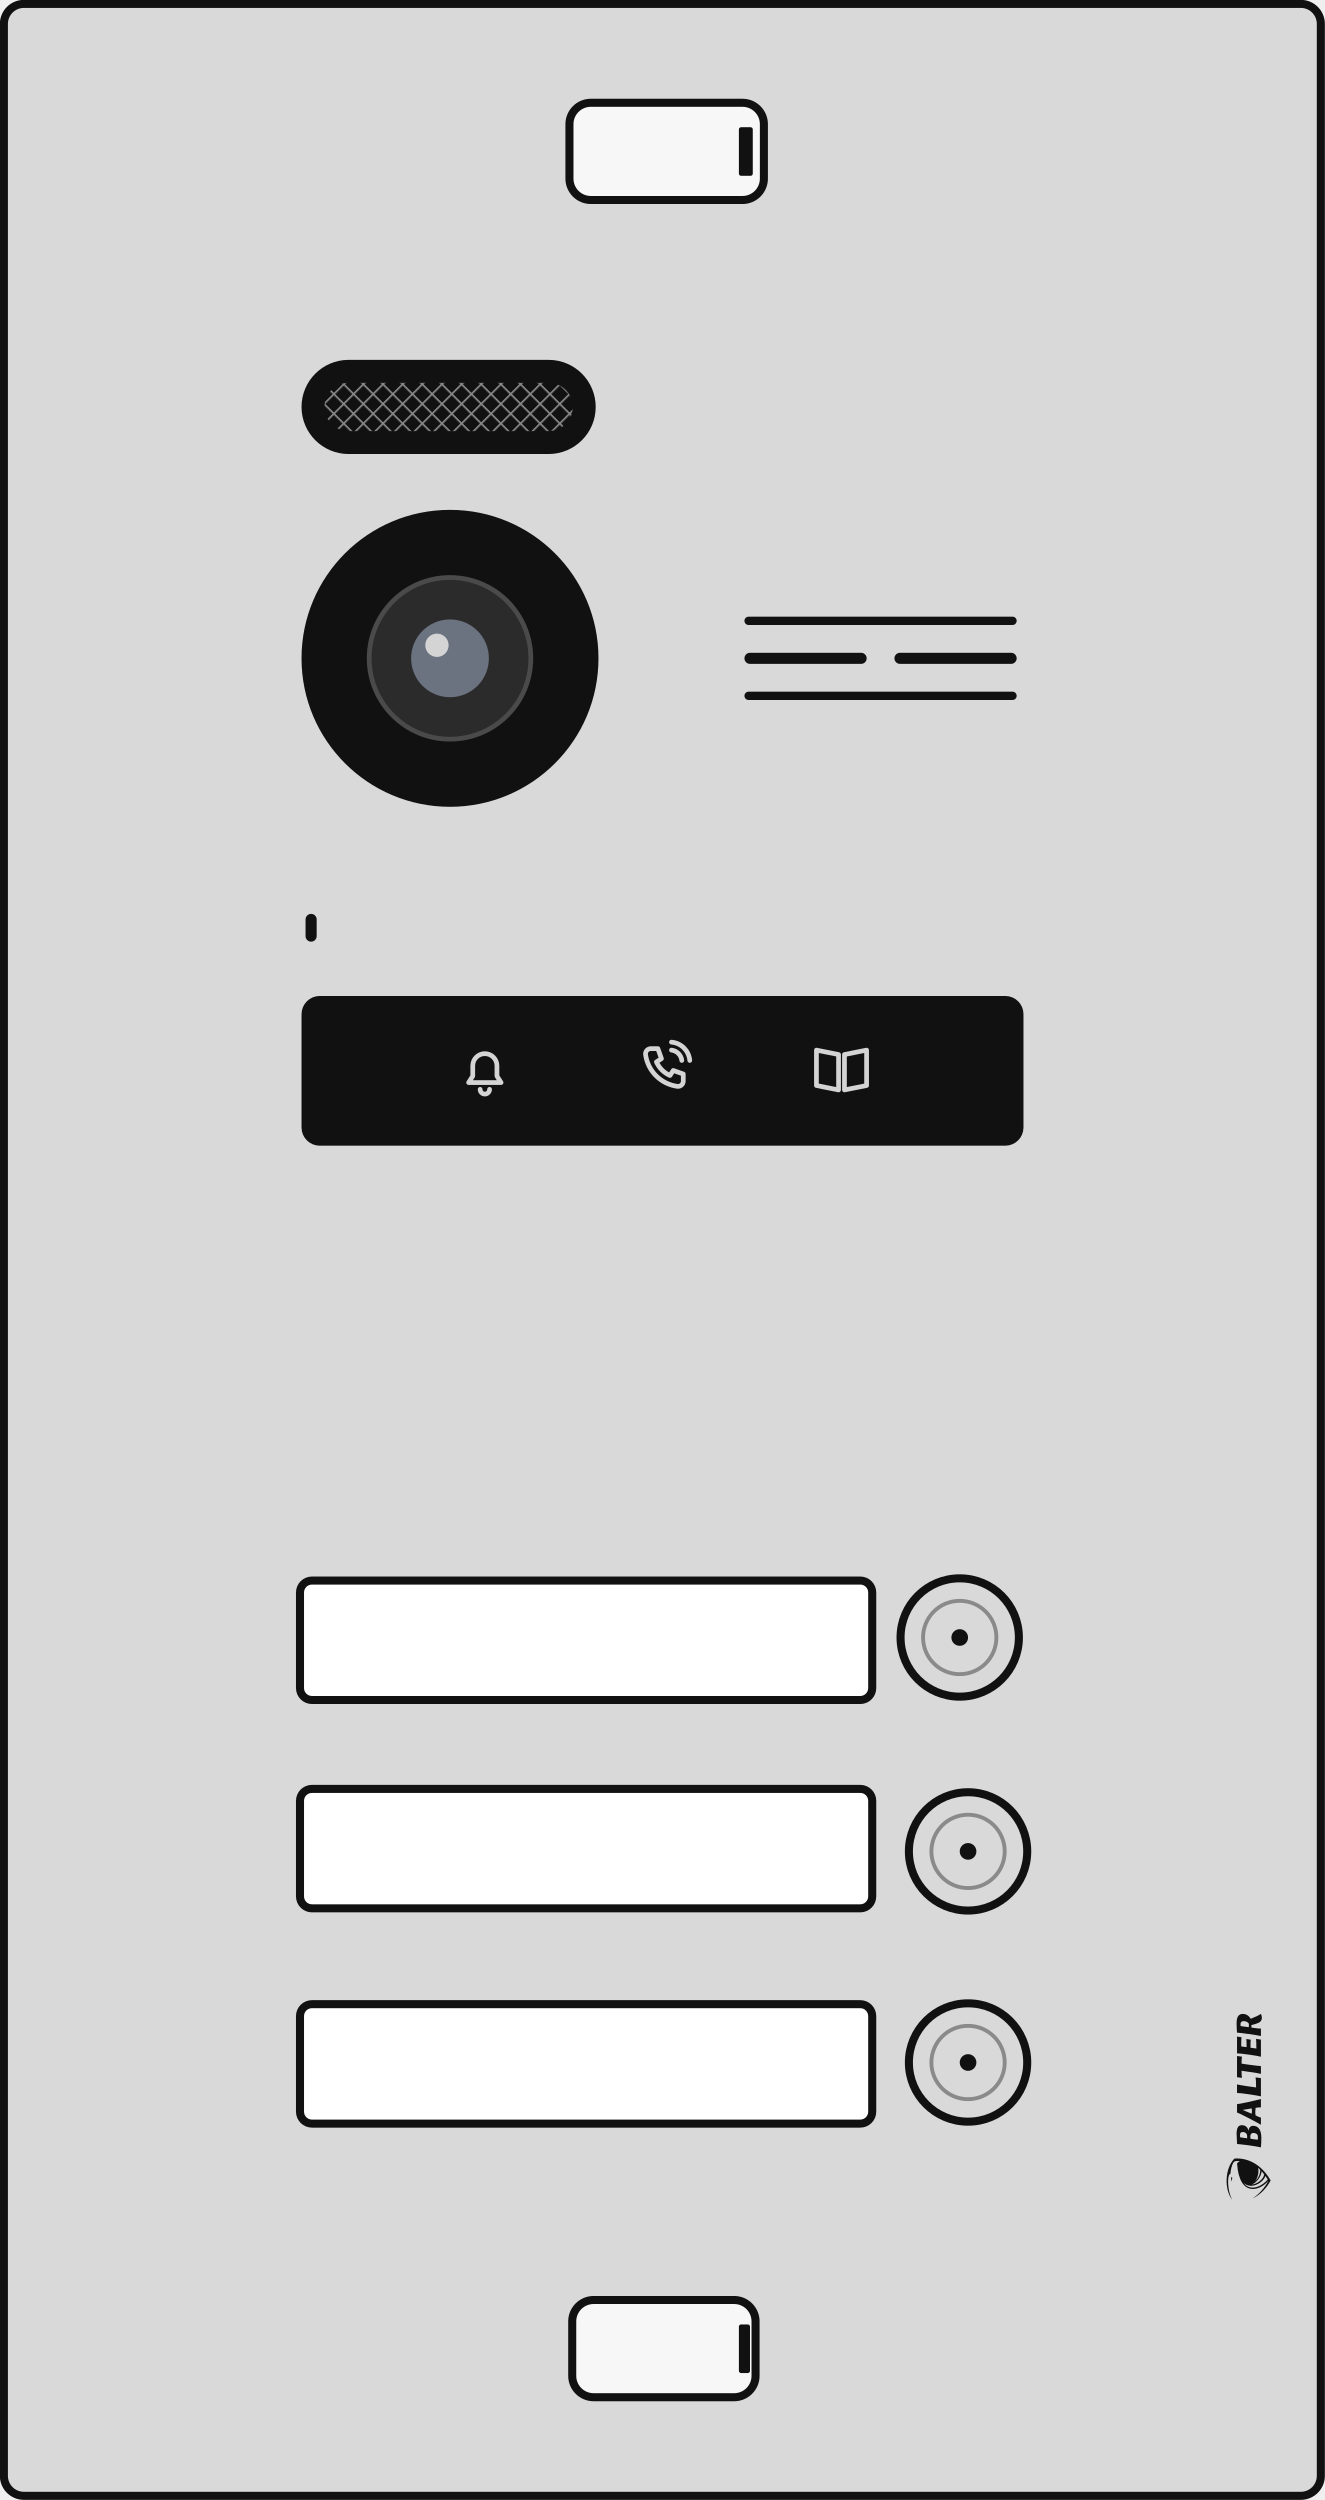
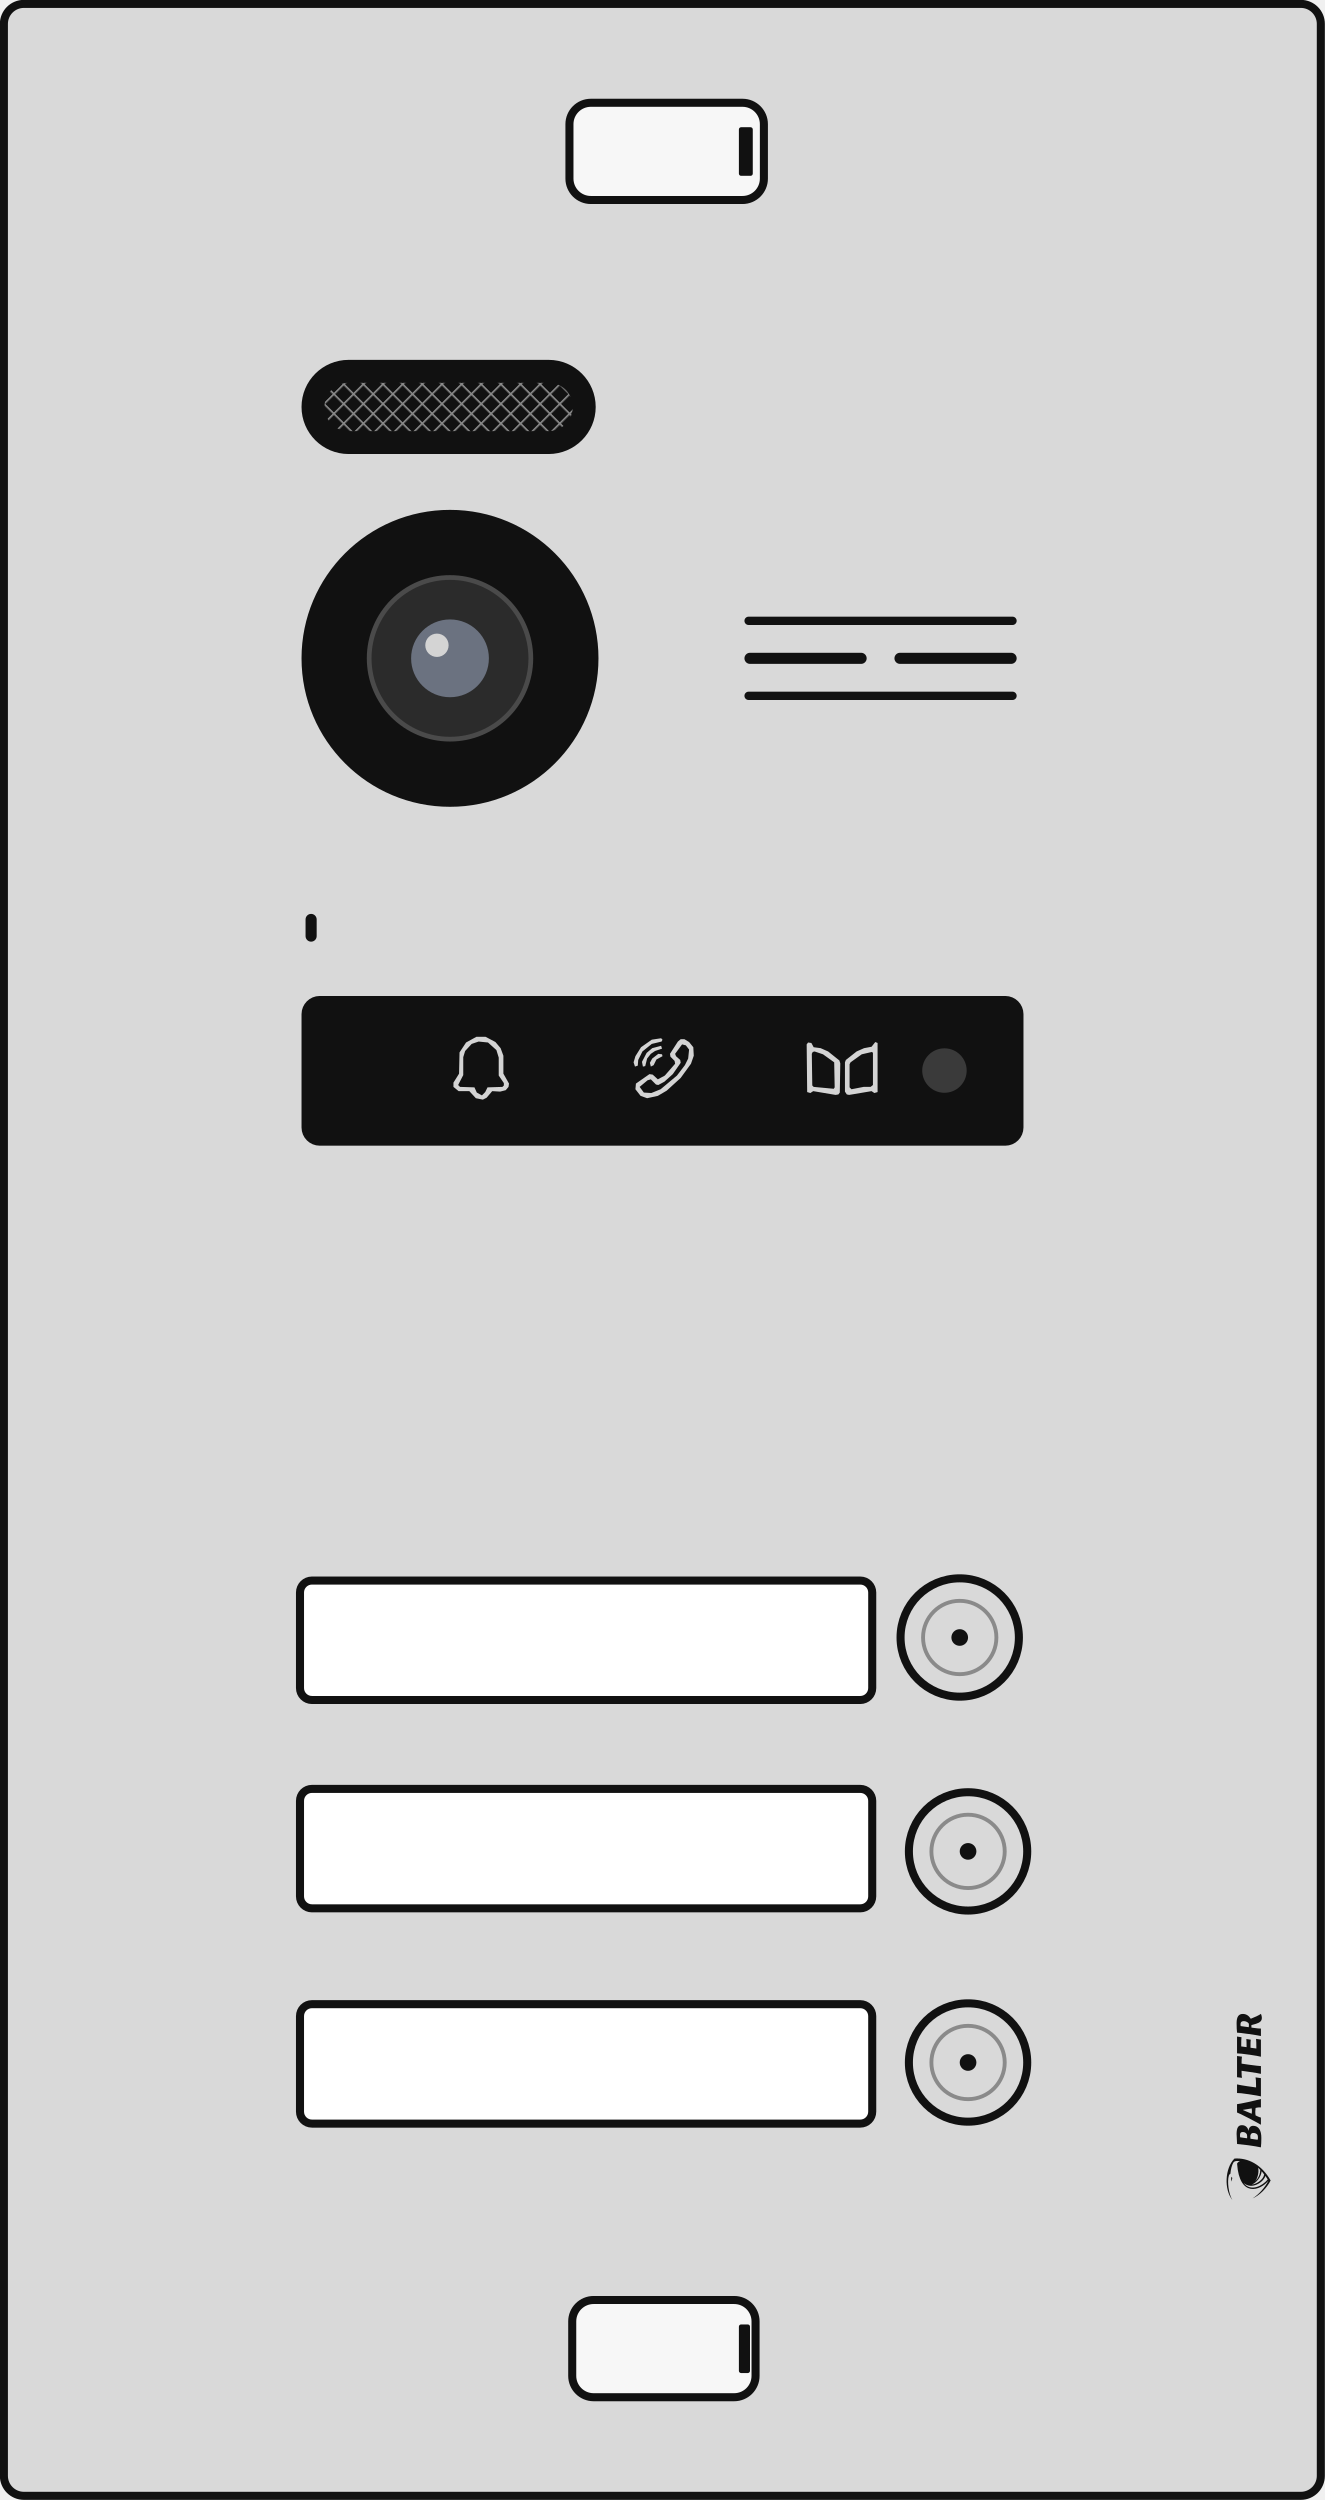
<svg xmlns="http://www.w3.org/2000/svg" viewBox="0 0 477 900" width="477" height="900" role="img" aria-label="EVO-3FAM · Video-Türstation, 3 Klingeltaster (Skizze)">
  <defs>
    <pattern id="mesh" width="5" height="5" patternUnits="userSpaceOnUse" patternTransform="rotate(45)">
      <path d="M0 0V5M0 0H5" stroke="#8a8a8a" stroke-width="1.2" />
    </pattern>
  </defs>
  <rect x="1.4" y="1.4" width="474.1" height="897.1" rx="7.2" fill="#D9D9D9" stroke="#111111" stroke-width="2.9" />
  <circle cx="162.0" cy="237.0" r="52.0" fill="#111111" stroke="#111111" stroke-width="2.9" />
  <circle cx="162.0" cy="237.0" r="29.1" fill="#2B2B2B" stroke="#4a4a4a" stroke-width="1.7" />
  <circle cx="162.0" cy="237.0" r="14.0" fill="#6b7280" />
  <circle cx="157.3" cy="232.3" r="4.2" fill="#D4D4D4" />
  <rect x="268.0" y="222.0" width="98.0" height="3.0" rx="1.5" fill="#111111" />
  <rect x="268.0" y="235.0" width="44.0" height="4.0" rx="2.0" fill="#111111" />
  <rect x="322.0" y="235.0" width="44.0" height="4.0" rx="2.0" fill="#111111" />
  <rect x="268.0" y="249.0" width="98.0" height="3.0" rx="1.5" fill="#111111" />
  <rect x="110.0" y="329.0" width="4.0" height="10.0" rx="2.0" fill="#111111" />
  <rect x="110.0" y="360.0" width="257.0" height="51.0" rx="5.1" fill="#111111" stroke="#111111" stroke-width="2.9" />
-   <path d="M6.5 16.5h11l-1.4-2.2V10.8a4.1 4.1 0 0 0-8.2 0v3.5z M10.4 18.8a1.6 1.6 0 0 0 3.2 0" transform="translate(161.8 372.2) scale(1.062)" fill="none" stroke="#D4D4D4" stroke-width="1.6" stroke-linecap="round" stroke-linejoin="round" />
-   <path d="M8 5h2.4l1.2 3.4-1.7 1.1a9 9 0 0 0 4.6 4.6l1.1-1.7 3.4 1.2V16a1.8 1.8 0 0 1-1.9 1.8A12.6 12.6 0 0 1 6.2 6.9 1.8 1.8 0 0 1 8 5z M15 5.5a4 4 0 0 1 3.5 3.5 M15 2.8a6.8 6.8 0 0 1 6.2 6.2" transform="translate(225.8 372.2) scale(1.062)" fill="none" stroke="#D4D4D4" stroke-width="1.6" stroke-linecap="round" stroke-linejoin="round" />
-   <path d="M3.5 5.5l7.5 1.5v12l-7.5-1.5z M20.5 5.5l-7.5 1.5v12l7.5-1.5z" transform="translate(290.2 372.2) scale(1.062)" fill="none" stroke="#D4D4D4" stroke-width="1.6" stroke-linecap="round" stroke-linejoin="round" />
+   <path d="M171.48 373.26 L167.78 375.30 L165.43 378.87 L165.26 386.52 L163.24 389.75 L163.24 391.28 L165.10 392.81 L168.96 392.81 L171.31 395.36 L173.83 395.87 L175.18 395.19 L177.19 392.81 L180.05 392.98 L182.06 392.47 L183.07 391.28 L183.24 390.09 L181.22 386.52 L181.22 380.06 L180.22 377.34 L178.36 375.13 L174.83 373.26Z M172.31 374.96 L175.68 375.30 L178.70 378.02 L179.54 380.74 L179.54 387.20 L181.39 389.92 L181.39 390.77 L180.88 391.28 L175.51 391.45 L174.67 393.15 L173.49 394.34 L171.65 393.32 L170.80 391.45 L165.60 391.28 L164.93 390.60 L166.77 387.03 L166.77 380.57 L167.45 378.36 L169.80 375.81Z M238.33 379.55 L236.99 379.38 L234.80 381.08 L233.96 382.61 L234.30 383.97 L235.31 383.46 L236.31 381.42 L238.50 380.23Z M238.00 376.49 L234.80 377.34 L232.79 379.04 L231.11 382.27 L231.45 383.97 L232.28 383.80 L232.96 381.08 L234.30 379.38 L235.81 378.36 L238.33 377.51Z M248.07 375.13 L246.39 374.11 L245.05 374.11 L244.04 374.96 L241.19 379.38 L241.35 380.40 L242.86 381.93 L243.04 382.95 L239.34 387.20 L236.82 388.56 L234.97 386.86 L233.79 386.69 L228.93 390.09 L228.75 392.13 L230.61 394.51 L232.96 395.36 L236.82 394.51 L240.01 392.64 L245.05 388.05 L248.75 382.95 L249.76 380.06 L249.59 377.00Z M246.90 376.32 L248.07 377.85 L247.74 381.08 L246.56 383.46 L243.71 387.20 L237.82 392.13 L234.47 393.49 L231.78 393.32 L230.27 391.28 L233.13 388.90 L234.30 388.56 L236.15 390.43 L236.99 390.60 L239.18 389.41 L242.20 386.69 L245.05 382.61 L244.88 381.59 L243.37 380.23 L243.04 379.38 L245.55 375.98Z M238.00 373.77 L234.64 374.28 L230.77 377.00 L228.75 380.23 L228.09 382.44 L228.59 383.97 L229.60 383.63 L229.76 381.59 L231.27 378.53 L234.64 375.81 L238.17 374.96 L238.50 374.28Z M290.91 375.30 L290.40 375.98 L290.58 393.15 L291.74 393.49 L292.75 392.81 L300.81 394.17 L301.82 394.00 L302.33 393.32 L302.50 382.78 L302.17 381.76 L298.13 378.53 L295.44 377.34 L292.92 377.00 L292.09 375.47Z M292.59 378.70 L293.26 378.53 L296.28 379.55 L300.31 382.44 L300.48 391.45 L300.15 391.96 L292.92 391.28 L292.42 390.77 L292.25 379.38Z M315.93 375.47 L315.10 375.13 L313.76 376.83 L311.06 377.34 L308.37 378.53 L304.51 381.59 L304.18 382.44 L304.18 392.98 L304.85 394.00 L305.69 394.17 L313.76 392.81 L314.76 393.49 L315.93 393.15Z M313.92 378.70 L314.26 379.04 L314.26 390.60 L313.41 391.28 L310.89 391.28 L306.53 392.13 L305.85 391.45 L305.85 383.12 L306.20 382.44 L310.23 379.55Z" fill="#D4D4D4" fill-rule="evenodd" />
+   <circle cx="340.0" cy="385.4" r="8.0" fill="#3a3a3a" />
  <rect x="110.0" y="131.0" width="103.0" height="31.0" rx="15.5" fill="#111111" stroke="#111111" stroke-width="2.9" />
  <rect x="116.8" y="137.8" width="89.4" height="17.4" rx="8.7" fill="url(#mesh)" />
  <rect x="205.0" y="37.0" width="70.0" height="35.0" rx="7.7" fill="#F7F7F7" stroke="#111111" stroke-width="2.9" />
  <rect x="266.0" y="45.8" width="5.0" height="17.5" rx="0.8" fill="#111111" />
  <rect x="206.0" y="828.0" width="66.0" height="35.0" rx="7.7" fill="#F7F7F7" stroke="#111111" stroke-width="2.9" />
  <rect x="266.0" y="836.8" width="4.0" height="17.5" rx="0.8" fill="#111111" />
  <rect x="108.0" y="569.0" width="206.0" height="43.0" rx="4.3" fill="#FFFFFF" stroke="#111111" stroke-width="2.9" />
  <rect x="108.0" y="644.0" width="206.0" height="43.0" rx="4.3" fill="#FFFFFF" stroke="#111111" stroke-width="2.9" />
  <rect x="108.0" y="721.5" width="206.0" height="43.0" rx="4.3" fill="#FFFFFF" stroke="#111111" stroke-width="2.9" />
  <circle cx="345.5" cy="589.5" r="21.3" fill="#D9D9D9" stroke="#111111" stroke-width="2.9" />
  <circle cx="345.5" cy="589.5" r="13.2" fill="none" stroke="#8a8a8a" stroke-width="1.4" />
  <circle cx="345.5" cy="589.5" r="3.0" fill="#111111" />
  <circle cx="348.5" cy="666.5" r="21.3" fill="#D9D9D9" stroke="#111111" stroke-width="2.9" />
  <circle cx="348.5" cy="666.5" r="13.2" fill="none" stroke="#8a8a8a" stroke-width="1.4" />
  <circle cx="348.5" cy="666.5" r="3.0" fill="#111111" />
  <circle cx="348.5" cy="742.5" r="21.3" fill="#D9D9D9" stroke="#111111" stroke-width="2.9" />
  <circle cx="348.5" cy="742.5" r="13.2" fill="none" stroke="#8a8a8a" stroke-width="1.4" />
  <circle cx="348.5" cy="742.5" r="3.0" fill="#111111" />
  <g transform="translate(441.57 792.00) rotate(-90) scale(0.1687)">
    <g>
      <path fill="#111111" d="M159.66,32.74c0,3.79-1.1,6.91-3.37,9.35-2.27,2.44-4.89,3.96-7.83,4.38l-.08.67c5.98.25,9.94,4.13,9.94,9.44,0,11.88-9.69,17.61-25.95,17.61-8.09,0-14.74-.34-20.05-1.01,1.6-7.67,2.95-15.42,3.96-23.08l.67-4.63c.59-4.46,1.43-12.22,2.53-23.08,11.21-.67,18.28-1.01,21.23-1.01,13.73,0,18.96,3.71,18.96,11.37ZM128.57,66.19c1.09.51,2.78.76,5.05.76,2.44,0,4.38-.42,5.73-1.18,2.44-2.11,3.71-5.05,3.71-8.68,0-5.31-4.63-7.5-12.38-6.07l-2.11,15.16ZM131.69,43.78c3.29.34,6.15.17,8.42-.51,3.29-1.85,4.97-4.8,4.97-8.85s-2.11-5.81-6.4-5.81c-2.53,0-4.13.17-4.89.42l-2.11,14.74Z" />
      <path fill="#111111" d="M197.65,73.26c.08-2.86,0-5.39-.42-7.5l-.76-3.88c-5.48-.84-10.78-.84-15.92,0l-1.68,3.45c-1.26,2.44-2.28,5.14-2.95,7.92h-15.33c3.62-6.23,8.68-15.5,15-27.88,6.4-12.38,10.11-20.05,11.12-23.08h17.78c.51,4.13,1.94,11.71,4.3,22.66,2.44,10.95,4.63,20.39,6.74,28.31h-17.86ZM191.92,35.02l-7.83,18.62c2.95.67,8.09.67,11.37,0l-3.12-18.62h-.42Z" />
      <path fill="#111111" d="M260.08,73.26h-38.92c.76-2.61,2.27-11.29,4.55-26.2l.34-2.78c1.6-10.19,2.36-17.52,2.27-21.99h18.37c-1.09,4.21-2.36,11.71-3.96,22.49l-2.53,18.11h3.62c8.68,0,14.57-.34,17.86-1.1l-1.6,11.46Z" />
      <path fill="#111111" d="M262.02,22.3h45.24l-1.35,10.53c-3.29-.59-7.5-.84-12.47-.84h-2.44l-2.36,16.17c-1.85,13.56-2.78,21.99-2.86,25.1h-16.6c.93-3.45,2.36-11.88,4.3-25.44l2.27-15.84h-2.19c-5.64,0-9.94.25-12.89.84l1.35-10.53Z" />
      <path fill="#111111" d="M342.3,73.26h-36.56c1.09-3.96,2.44-11.79,4.21-23.59l.42-3.54c1.6-10.87,2.44-18.79,2.53-23.84h35.89l-1.43,9.52c-3.29-.42-9.77-.59-19.63-.59l-1.52,11.46c8.85,0,14.57-.17,17.35-.51l-1.43,9.44c-2.36-.42-8.09-.59-17.19-.59l-1.68,12.55c10.87,0,17.69-.25,20.56-.67l-1.52,10.36Z" />
      <path fill="#111111" d="M349.89,73.26c.84-2.95,2.27-11.46,4.3-25.69l.42-3.62c1.6-10.45,2.36-17.61,2.44-21.57,5.22-.67,12.05-1.01,20.47-1.01,13.48,0,19.54,4.46,19.54,13.31,0,6.91-3.45,12.55-10.28,16.93,3.71,9.6,7.16,16.85,10.45,21.74-3.12,1.26-6.07,1.94-8.68,1.94-4.63,0-8.09-2.27-10.28-6.74-1.52-2.95-3.2-8.09-5.05-15.58h-5.22l-.51,3.12c-1.26,8.51-1.77,14.24-1.68,17.19h-15.92ZM374.91,29.63c-1.43,0-2.7.08-3.79.34l-2.36,17.35c3.45.59,6.23.51,8.42-.34,2.44-2.11,4.55-6.32,4.55-10.36,0-4.63-2.27-6.99-6.82-6.99Z" />
    </g>
    <path fill="#111111" fill-rule="evenodd" d="M88.47,16.84c1.96,29.28-12.88,57.77-46.76,77.16-15.73-7.73-31.89-23.39-38.41-38.72,8.72,13.9,22.74,26.14,38.01,34.13C19.99,72.29,4.11,27.42,77.59,22.41c2.47.81,4.61,4.01,5.05,6.37,0,0,2.52-10.94-2.61-14.21-5.13-3.27-15.31-5.77-24.05-6.47-.71-1.35-1.46-2.35-4.17-3.31C39.74,1.06,13.44,4.18,0,12.38,22.45-5.83,68.17-3.62,88.47,16.84h0ZM36.49,36.37c-19.83,14.75-6.48,40.39,7.33,51.43,1.56-.91,5.45-3.37,7.55-4.92-13.57-4.06-30.41-29.45-14.88-46.51h0ZM33,53.78c.61,9.04,9.84,24.66,21.42,26.41,1.67-1.14,4.85-3.42,7.01-5.42-12.51-1.04-24.93-11.43-28.42-20.98h0ZM39.25,60.44s9.22,11.12,24.85,11.49c1.18-1.09,2.91-2.55,4.69-4.65-10.71,2.62-24.91-2.22-29.54-6.84h0ZM39.28,9.78c1.4.61,3.68,1.6,7.36,2.43,1.64-.3,2.86-1.34,3.04-1.58-1.95-1.16-8.21-1.16-10.4-.85Z" />
  </g>
</svg>
